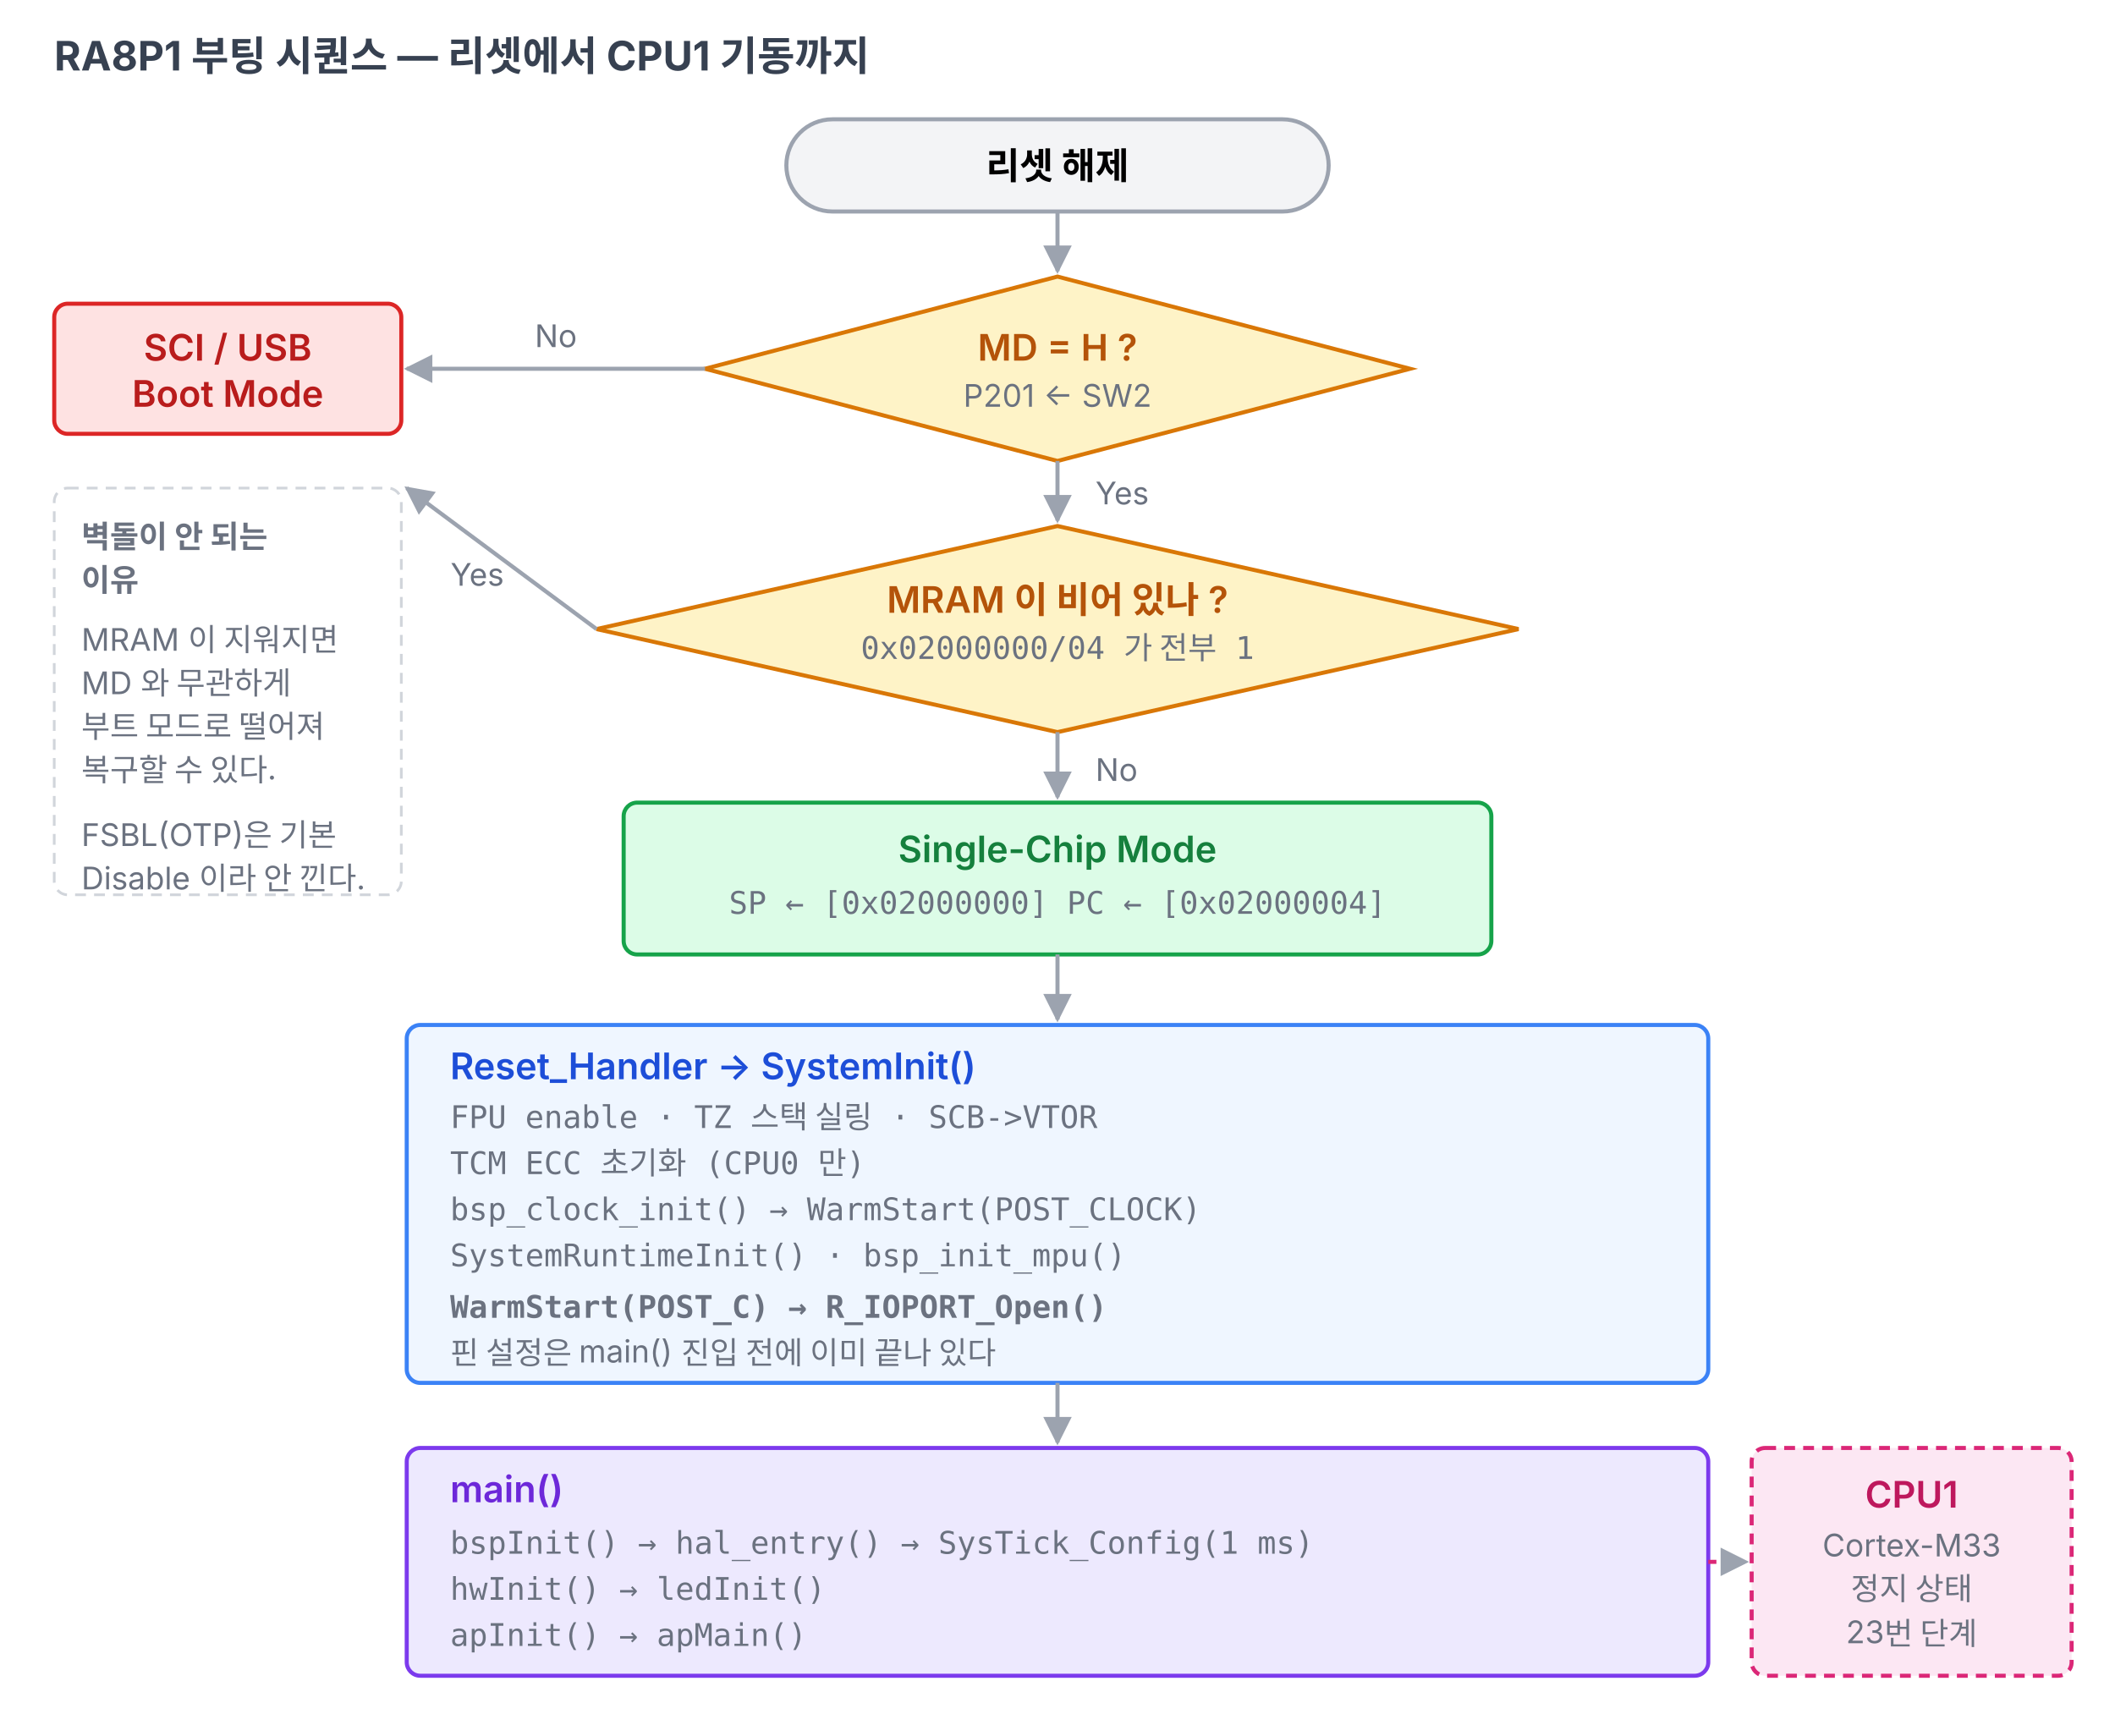
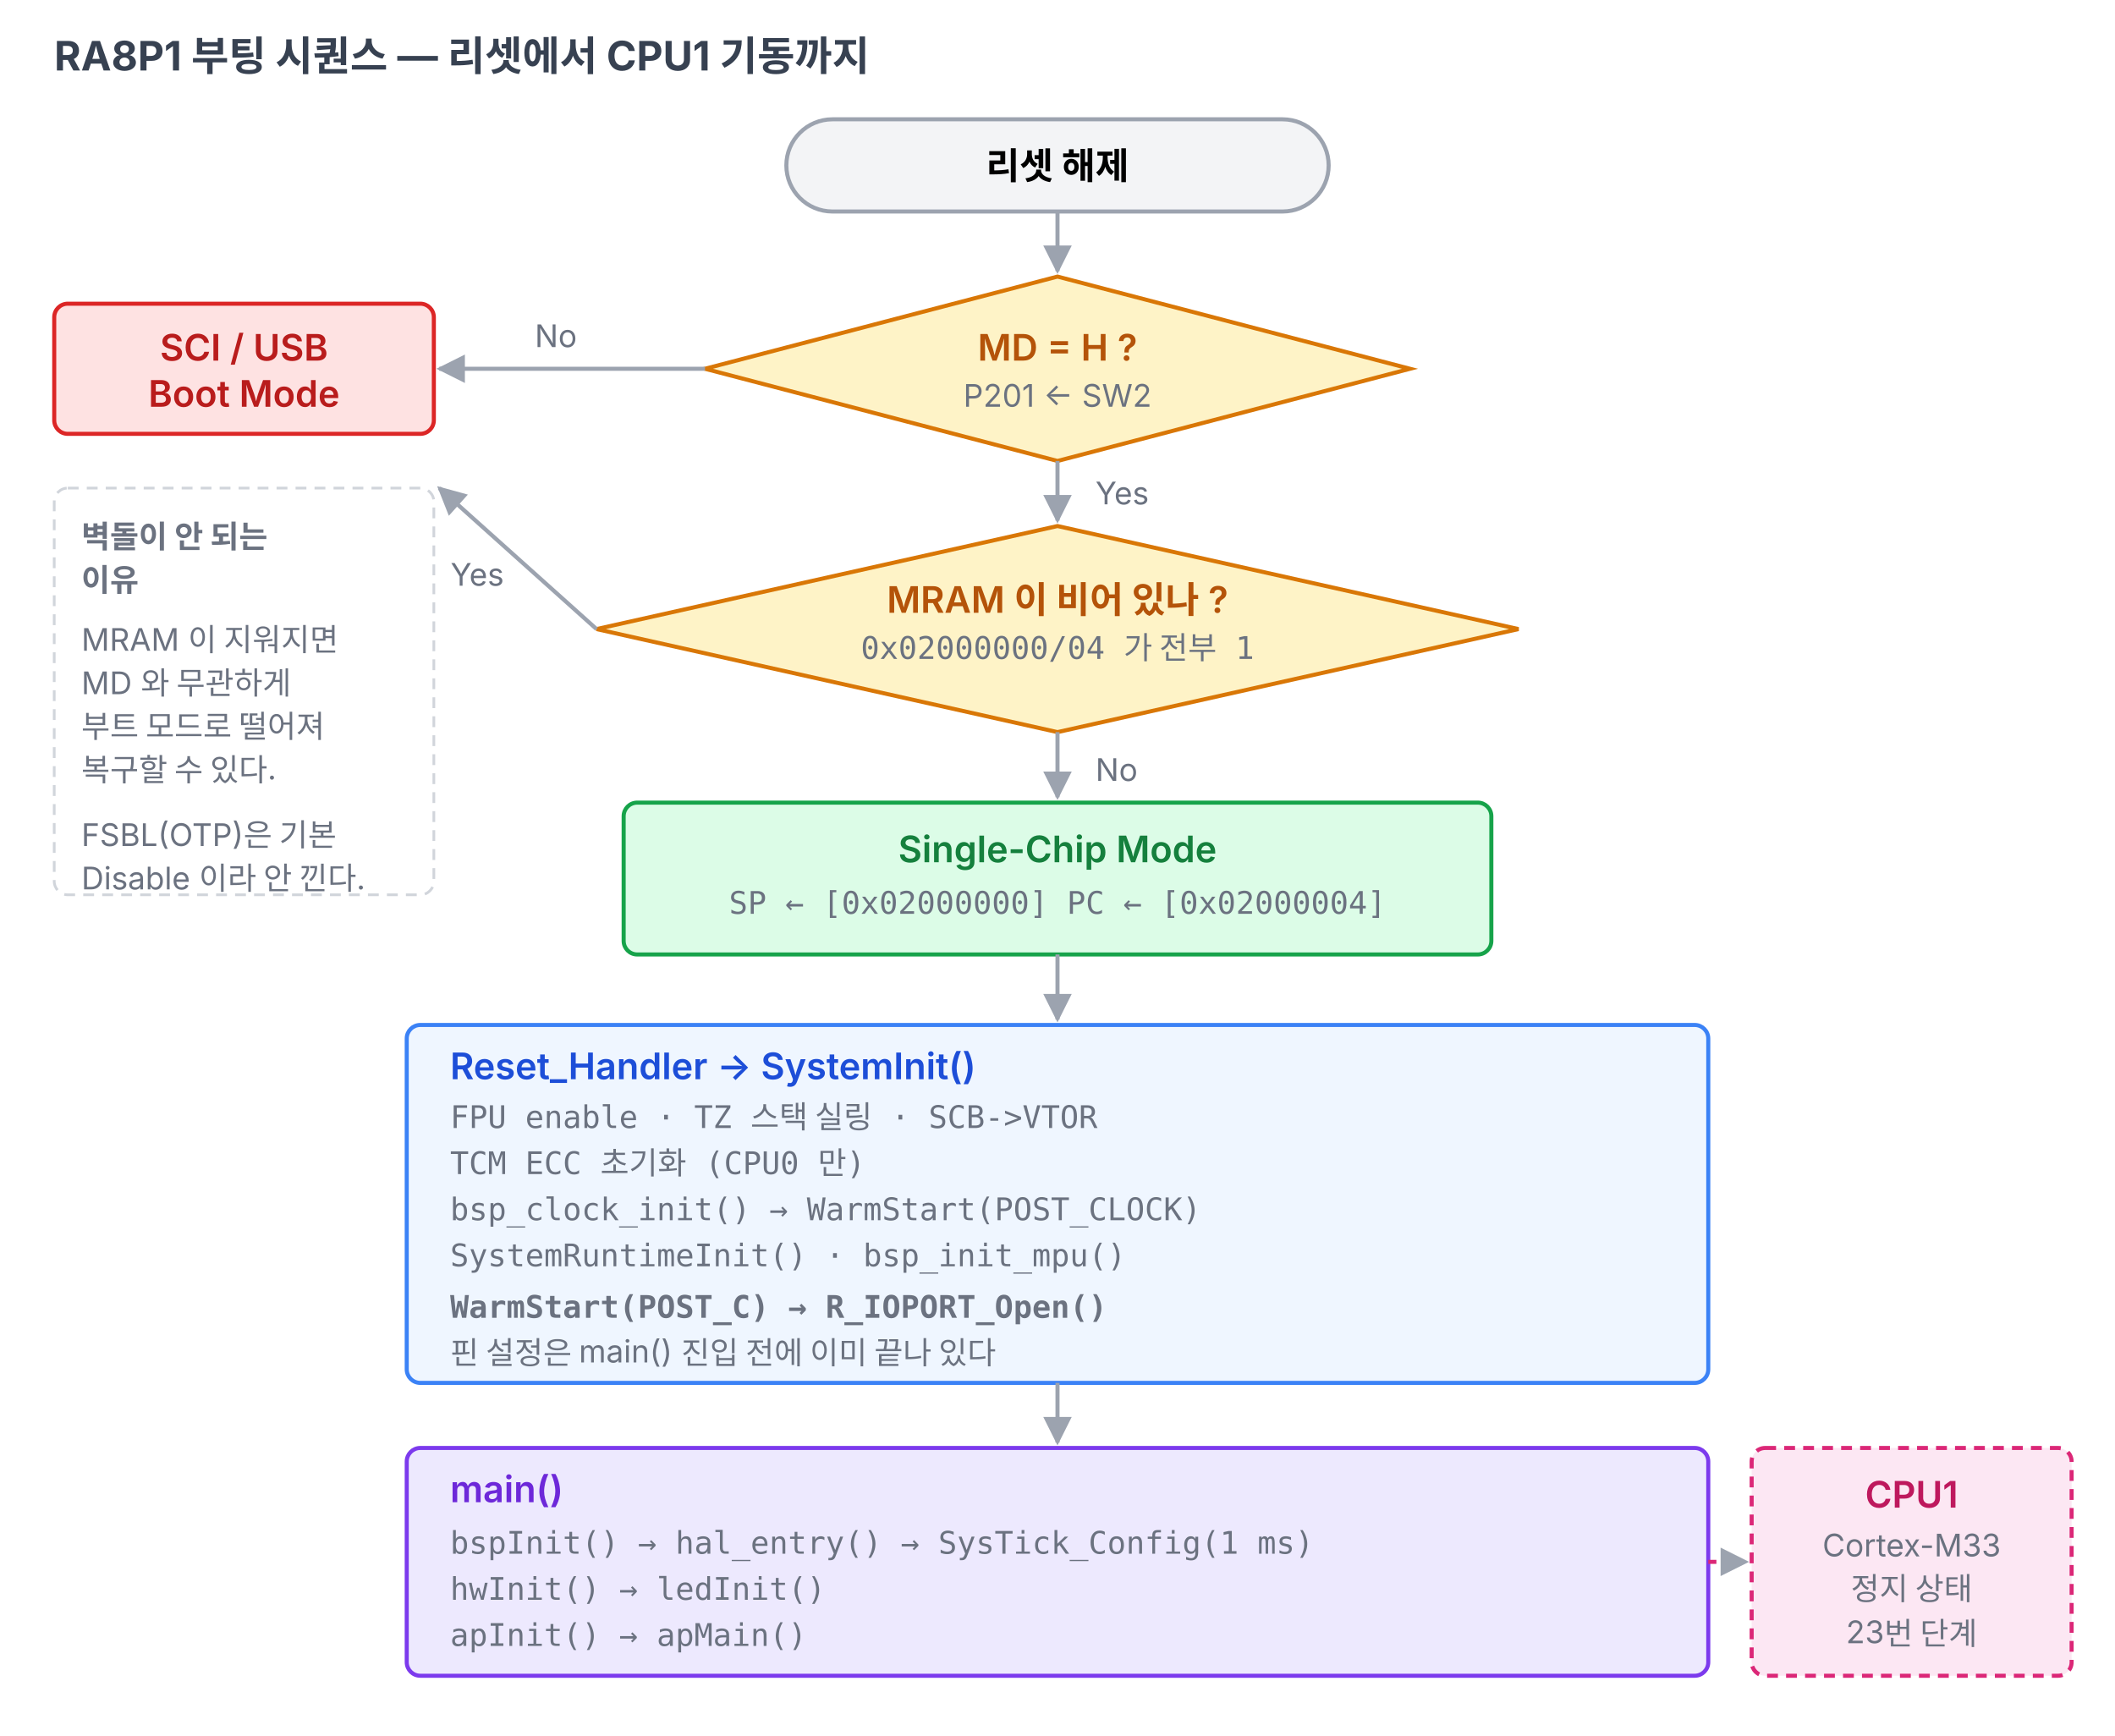
<svg xmlns="http://www.w3.org/2000/svg" viewBox="0 0 780 640" width="780" height="640" font-family="-apple-system, BlinkMacSystemFont, 'Segoe UI', 'Noto Sans KR', sans-serif">
  <style>
    .t   { font-size: 13px; }
    .b   { font-size: 13.5px; font-weight: 600; }
    .s   { font-size: 11.5px; fill: #6b7280; }
    .m   { font-size: 11.5px; font-family: ui-monospace, Menlo, Consolas, monospace; fill: #6b7280; }
    .ttl { font-size: 15px; font-weight: 700; fill: #374151; }
  </style>
  <defs>
    <marker id="a" viewBox="0 0 10 10" refX="9" refY="5" markerWidth="7" markerHeight="7" orient="auto">
      <path d="M0,0 L10,5 L0,10 z" fill="#9ca3af" />
    </marker>
  </defs>
  <text x="20" y="26" class="ttl">RA8P1 부팅 시퀀스 — 리셋에서 CPU1 기동까지</text>
  <rect x="290" y="44" width="200" height="34" rx="17" fill="#f3f4f6" stroke="#9ca3af" stroke-width="1.5" />
  <text x="390" y="66" class="b" text-anchor="middle">리셋 해제</text>
  <line x1="390" y1="78" x2="390" y2="100" stroke="#9ca3af" stroke-width="1.5" marker-end="url(#a)" />
  <path d="M390,102 L520,136 L390,170 L260,136 Z" fill="#fef3c7" stroke="#d97706" stroke-width="1.5" />
  <text x="390" y="133" class="b" text-anchor="middle" fill="#b45309">MD = H ?</text>
  <text x="390" y="150" class="s" text-anchor="middle">P201 ← SW2</text>
-   <line x1="260" y1="136" x2="150" y2="136" stroke="#9ca3af" stroke-width="1.5" marker-end="url(#a)" />
+   <line x1="260" y1="136" x2="162" y2="136" stroke="#9ca3af" stroke-width="1.5" marker-end="url(#a)" />
  <text x="205" y="128" class="s" text-anchor="middle">No</text>
-   <rect x="20" y="112" width="128" height="48" rx="5" fill="#fee2e2" stroke="#dc2626" stroke-width="1.5" />
-   <text x="84" y="133" class="b" text-anchor="middle" fill="#b91c1c">SCI / USB</text>
-   <text x="84" y="150" class="b" text-anchor="middle" fill="#b91c1c">Boot Mode</text>
+   <rect x="20" y="112" width="140" height="48" rx="5" fill="#fee2e2" stroke="#dc2626" stroke-width="1.5" />
+   <text x="90" y="133" class="b" text-anchor="middle" fill="#b91c1c">SCI / USB</text>
+   <text x="90" y="150" class="b" text-anchor="middle" fill="#b91c1c">Boot Mode</text>
  <line x1="390" y1="170" x2="390" y2="192" stroke="#9ca3af" stroke-width="1.5" marker-end="url(#a)" />
  <text x="404" y="186" class="s">Yes</text>
  <path d="M390,194 L560,232 L390,270 L220,232 Z" fill="#fef3c7" stroke="#d97706" stroke-width="1.5" />
  <text x="390" y="226" class="b" text-anchor="middle" fill="#b45309">MRAM 이 비어 있나 ?</text>
  <text x="390" y="243" class="m" text-anchor="middle">0x02000000/04 가 전부 1</text>
-   <line x1="220" y1="232" x2="150" y2="180" stroke="#9ca3af" stroke-width="1.5" marker-end="url(#a)" />
+   <line x1="220" y1="232" x2="162" y2="180" stroke="#9ca3af" stroke-width="1.5" marker-end="url(#a)" />
  <text x="176" y="216" class="s" text-anchor="middle">Yes</text>
  <line x1="390" y1="270" x2="390" y2="294" stroke="#9ca3af" stroke-width="1.5" marker-end="url(#a)" />
  <text x="404" y="288" class="s">No</text>
  <rect x="230" y="296" width="320" height="56" rx="5" fill="#dcfce7" stroke="#16a34a" stroke-width="1.5" />
  <text x="390" y="318" class="b" text-anchor="middle" fill="#15803d">Single-Chip Mode</text>
  <text x="390" y="337" class="m" text-anchor="middle">SP ← [0x02000000]   PC ← [0x02000004]</text>
  <line x1="390" y1="352" x2="390" y2="376" stroke="#9ca3af" stroke-width="1.5" marker-end="url(#a)" />
  <rect x="150" y="378" width="480" height="132" rx="5" fill="#eff6ff" stroke="#3b82f6" stroke-width="1.5" />
  <text x="166" y="398" class="b" fill="#1d4ed8">Reset_Handler → SystemInit()</text>
  <text x="166" y="416" class="m">FPU enable · TZ 스택 실링 · SCB-&gt;VTOR</text>
  <text x="166" y="433" class="m">TCM ECC 초기화 (CPU0 만)</text>
  <text x="166" y="450" class="m">bsp_clock_init()  →  WarmStart(POST_CLOCK)</text>
  <text x="166" y="467" class="m">SystemRuntimeInit()  ·  bsp_init_mpu()</text>
  <text x="166" y="486" class="m" fill="#1d4ed8" font-weight="600">WarmStart(POST_C)  →  R_IOPORT_Open()</text>
  <text x="166" y="503" class="s">핀 설정은 main() 진입 전에 이미 끝나 있다</text>
  <line x1="390" y1="510" x2="390" y2="532" stroke="#9ca3af" stroke-width="1.5" marker-end="url(#a)" />
  <rect x="150" y="534" width="480" height="84" rx="5" fill="#ede9fe" stroke="#7c3aed" stroke-width="1.5" />
  <text x="166" y="554" class="b" fill="#6d28d9">main()</text>
  <text x="166" y="573" class="m">bspInit()  →  hal_entry()  →  SysTick_Config(1 ms)</text>
  <text x="166" y="590" class="m">hwInit()   →  ledInit()</text>
  <text x="166" y="607" class="m">apInit()   →  apMain()</text>
  <rect x="646" y="534" width="118" height="84" rx="5" fill="#fce7f3" stroke="#db2777" stroke-width="1.5" stroke-dasharray="4 3" />
  <text x="705" y="556" class="b" text-anchor="middle" fill="#be185d">CPU1</text>
  <text x="705" y="574" class="s" text-anchor="middle">Cortex-M33</text>
  <text x="705" y="590" class="s" text-anchor="middle">정지 상태</text>
  <text x="705" y="606" class="s" text-anchor="middle">23번 단계</text>
  <line x1="630" y1="576" x2="644" y2="576" stroke="#db2777" stroke-width="1.5" stroke-dasharray="3 2" marker-end="url(#a)" />
-   <rect x="20" y="180" width="128" height="150" rx="5" fill="none" stroke="#d1d5db" stroke-dasharray="4 3" />
+   <rect x="20" y="180" width="140" height="150" rx="5" fill="none" stroke="#d1d5db" stroke-dasharray="4 3" />
  <text x="30" y="202" class="s" font-weight="600" fill="#4b5563">벽돌이 안 되는</text>
  <text x="30" y="218" class="s" font-weight="600" fill="#4b5563">이유</text>
  <text x="30" y="240" class="s">MRAM 이 지워지면</text>
  <text x="30" y="256" class="s">MD 와 무관하게</text>
  <text x="30" y="272" class="s">부트 모드로 떨어져</text>
  <text x="30" y="288" class="s">복구할 수 있다.</text>
  <text x="30" y="312" class="s">FSBL(OTP)은 기본</text>
  <text x="30" y="328" class="s">Disable 이라 안 낀다.</text>
</svg>
